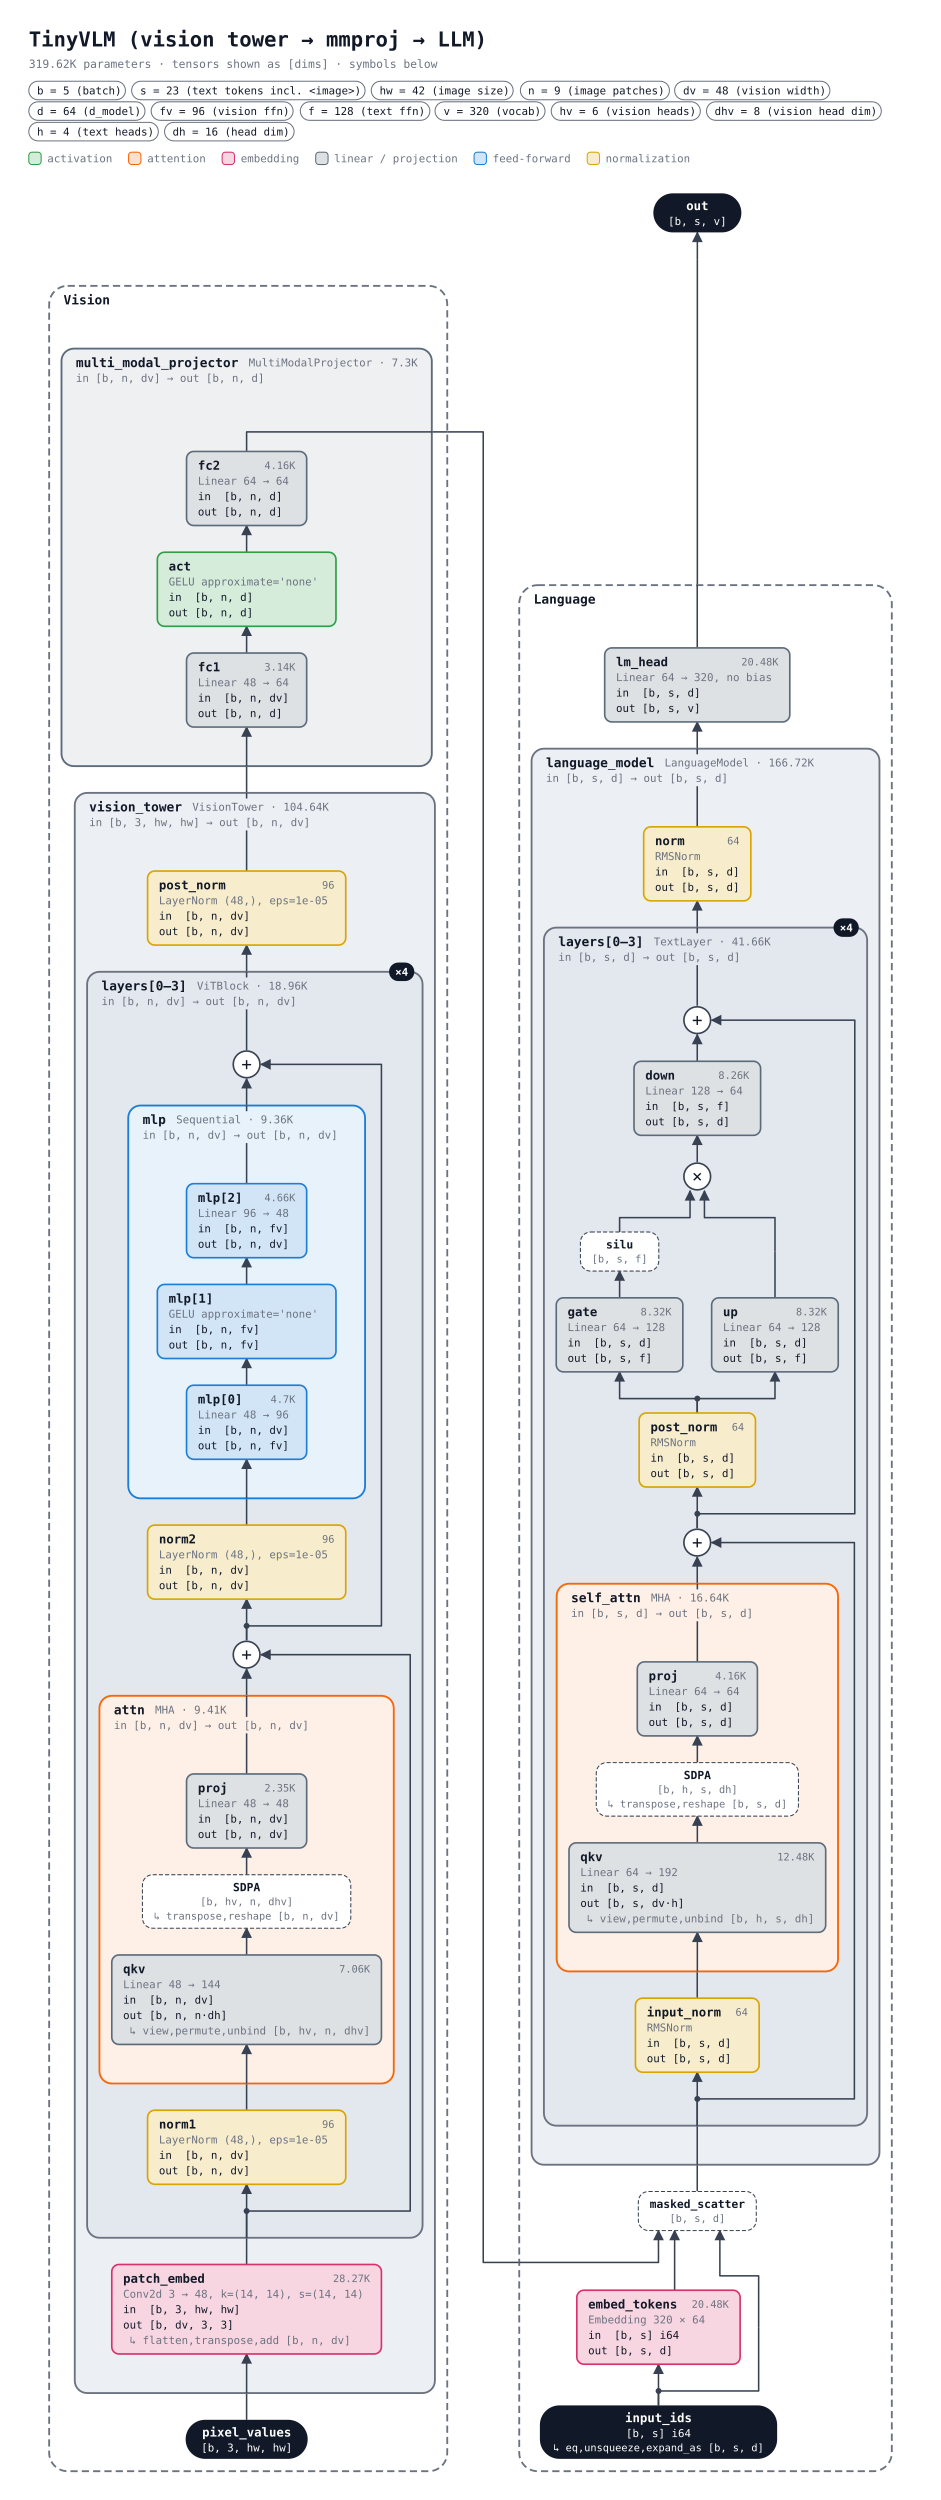
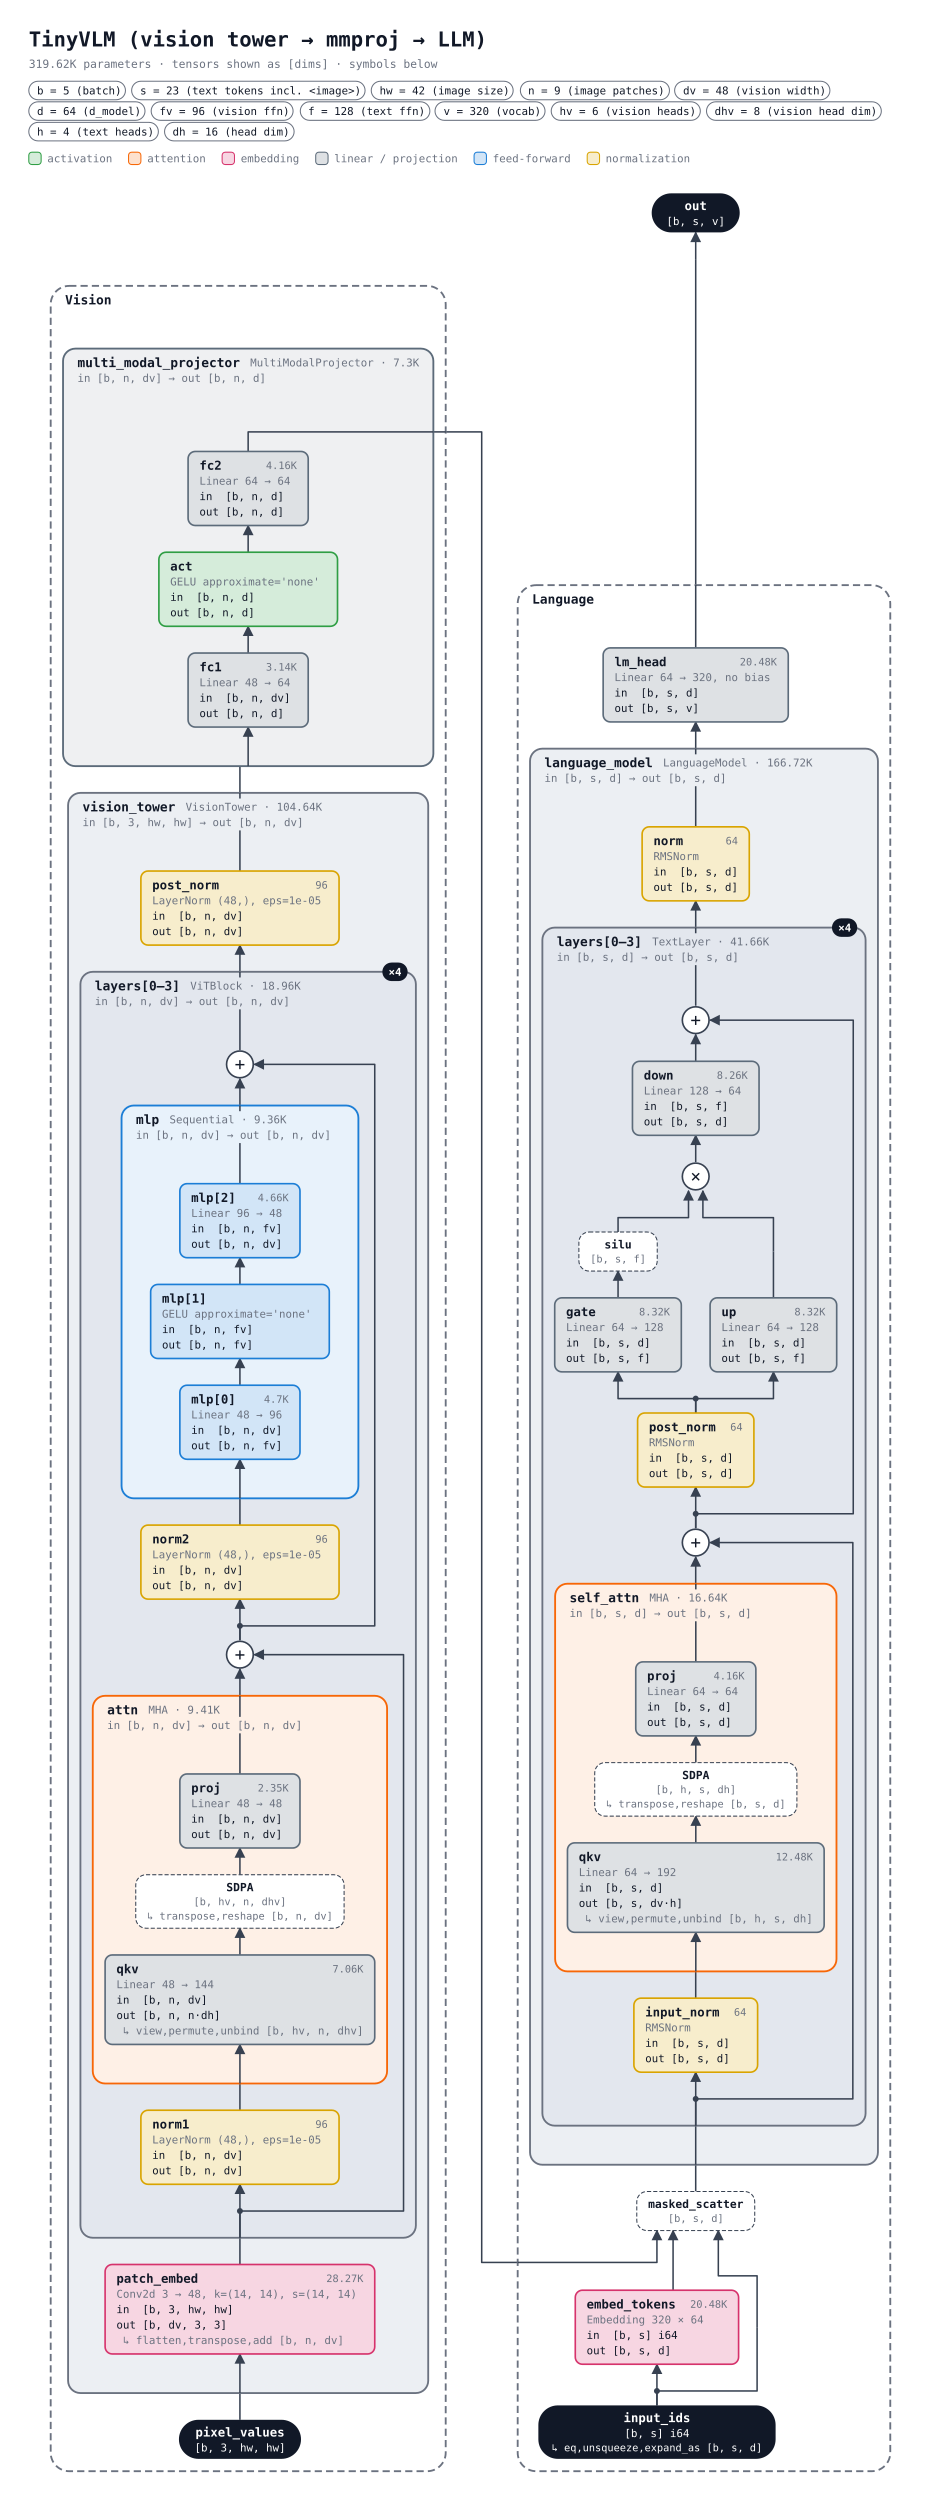
<svg xmlns="http://www.w3.org/2000/svg" width="915" height="2431" viewBox="0 0 915 2431" font-family="ui-monospace, &quot;SF Mono&quot;, Menlo, Consolas, &quot;DejaVu Sans Mono&quot;, &quot;Liberation Mono&quot;, monospace">
  <defs>
    <marker id="arr" viewBox="0 0 10 10" refX="9" refY="5" markerWidth="7" markerHeight="7" orient="auto">
      <path d="M0,0 L10,5 L0,10 z" fill="#374151" />
    </marker>
  </defs>
  <rect width="100%" height="100%" fill="#ffffff" />
  <g transform="translate(28,28)">
    <text x="0.0" y="17.2" font-size="20" font-weight="bold" fill="#111827" text-anchor="start">TinyVLM (vision tower → mmproj → LLM)</text>
    <text x="0.0" y="38.0" font-size="11" font-weight="normal" fill="#6b7280" text-anchor="start">319.62K parameters · tensors shown as [dims] · symbols below</text>
    <rect x="0" y="51" width="94" height="18" rx="9" fill="none" stroke="#6b7280" />
    <text x="8.0" y="63.8" font-size="10.5" font-weight="normal" fill="#111827" text-anchor="start">b = 5 (batch)</text>
    <rect x="100" y="51" width="227" height="18" rx="9" fill="none" stroke="#6b7280" />
    <text x="108.2" y="63.8" font-size="10.5" font-weight="normal" fill="#111827" text-anchor="start">s = 23 (text tokens incl. &lt;image&gt;)</text>
    <rect x="333" y="51" width="138" height="18" rx="9" fill="none" stroke="#6b7280" />
    <text x="341.1" y="63.8" font-size="10.5" font-weight="normal" fill="#111827" text-anchor="start">hw = 42 (image size)</text>
    <rect x="478" y="51" width="145" height="18" rx="9" fill="none" stroke="#6b7280" />
    <text x="485.5" y="63.8" font-size="10.5" font-weight="normal" fill="#111827" text-anchor="start">n = 9 (image patches)</text>
    <rect x="628" y="51" width="151" height="18" rx="9" fill="none" stroke="#6b7280" />
    <text x="636.2" y="63.8" font-size="10.5" font-weight="normal" fill="#111827" text-anchor="start">dv = 48 (vision width)</text>
    <rect x="0" y="71" width="113" height="18" rx="9" fill="none" stroke="#6b7280" />
    <text x="8.0" y="83.8" font-size="10.5" font-weight="normal" fill="#111827" text-anchor="start">d = 64 (d_model)</text>
    <rect x="119" y="71" width="138" height="18" rx="9" fill="none" stroke="#6b7280" />
    <text x="127.1" y="83.8" font-size="10.5" font-weight="normal" fill="#111827" text-anchor="start">fv = 96 (vision ffn)</text>
    <rect x="264" y="71" width="126" height="18" rx="9" fill="none" stroke="#6b7280" />
    <text x="271.6" y="83.8" font-size="10.5" font-weight="normal" fill="#111827" text-anchor="start">f = 128 (text ffn)</text>
    <rect x="395" y="71" width="107" height="18" rx="9" fill="none" stroke="#6b7280" />
    <text x="403.3" y="83.8" font-size="10.5" font-weight="normal" fill="#111827" text-anchor="start">v = 320 (vocab)</text>
    <rect x="508" y="71" width="145" height="18" rx="9" fill="none" stroke="#6b7280" />
    <text x="516.1" y="83.8" font-size="10.5" font-weight="normal" fill="#111827" text-anchor="start">hv = 6 (vision heads)</text>
    <rect x="659" y="71" width="170" height="18" rx="9" fill="none" stroke="#6b7280" />
    <text x="666.9" y="83.8" font-size="10.5" font-weight="normal" fill="#111827" text-anchor="start">dhv = 8 (vision head dim)</text>
    <rect x="0" y="91" width="126" height="18" rx="9" fill="none" stroke="#6b7280" />
    <text x="8.0" y="103.8" font-size="10.5" font-weight="normal" fill="#111827" text-anchor="start">h = 4 (text heads)</text>
    <rect x="132" y="91" width="126" height="18" rx="9" fill="none" stroke="#6b7280" />
    <text x="139.8" y="103.8" font-size="10.5" font-weight="normal" fill="#111827" text-anchor="start">dh = 16 (head dim)</text>
    <rect x="0" y="120" width="12" height="12" rx="3" fill="#d5ecda" stroke="#2f9e44" />
    <text x="18.0" y="129.8" font-size="10.5" font-weight="normal" fill="#6b7280" text-anchor="start">activation</text>
    <rect x="97" y="120" width="12" height="12" rx="3" fill="#fde1cd" stroke="#f76707" />
    <text x="115.2" y="129.8" font-size="10.5" font-weight="normal" fill="#6b7280" text-anchor="start">attention</text>
    <rect x="188" y="120" width="12" height="12" rx="3" fill="#f7d6e2" stroke="#d6336c" />
    <text x="206.1" y="129.8" font-size="10.5" font-weight="normal" fill="#6b7280" text-anchor="start">embedding</text>
    <rect x="279" y="120" width="12" height="12" rx="3" fill="#dee1e4" stroke="#5c6b7a" />
    <text x="297.0" y="129.8" font-size="10.5" font-weight="normal" fill="#6b7280" text-anchor="start">linear / projection</text>
    <rect x="433" y="120" width="12" height="12" rx="3" fill="#d2e5f7" stroke="#1c7ed6" />
    <text x="451.1" y="129.8" font-size="10.5" font-weight="normal" fill="#6b7280" text-anchor="start">feed-forward</text>
    <rect x="543" y="120" width="12" height="12" rx="3" fill="#f7edcc" stroke="#d9a400" />
    <text x="560.9" y="129.8" font-size="10.5" font-weight="normal" fill="#6b7280" text-anchor="start">normalization</text>
  </g>
-   <g transform="translate(47.8,180)">
+   <g transform="translate(49.3,180)">
    <g transform="translate(0.0,0.0)">
-       <polyline points="630.3,389.0 630.3,72.0" fill="none" stroke="#374151" stroke-width="1.5" stroke-linejoin="round" />
-       <polyline points="630.3,72.0 630.3,46.0" fill="none" stroke="#374151" stroke-width="1.5" stroke-linejoin="round" marker-end="url(#arr)" />
-       <polyline points="387.1,240.0 422.1,240.0 422.1,2020.0 457.1,2020.0" fill="none" stroke="#374151" stroke-width="1.5" stroke-linejoin="round" />
+       <polyline points="627.2,389.0 627.2,72.0" fill="none" stroke="#374151" stroke-width="1.5" stroke-linejoin="round" />
+       <polyline points="627.2,72.0 627.2,46.0" fill="none" stroke="#374151" stroke-width="1.5" stroke-linejoin="round" marker-end="url(#arr)" />
+       <polyline points="384.1,240.0 419.1,240.0 419.1,2020.0 454.1,2020.0" fill="none" stroke="#374151" stroke-width="1.5" stroke-linejoin="round" />
      <g transform="translate(0.0,98.0)">
-         <rect width="387.1" height="2125.0" rx="18" fill="none" stroke="#6b7280" stroke-width="1.8" stroke-dasharray="7 4" />
-         <polyline points="192.0,2075.0 192.0,2049.0" fill="none" stroke="#374151" stroke-width="1.5" stroke-linejoin="round" />
-         <polyline points="192.0,493.0 192.0,467.0" fill="none" stroke="#374151" stroke-width="1.5" stroke-linejoin="round" />
-         <polyline points="372.1,142.0 387.1,142.0" fill="none" stroke="#374151" stroke-width="1.5" stroke-linejoin="round" />
-         <g transform="translate(132.7,2075.0)">
+         <rect width="384.1" height="2125.0" rx="18" fill="none" stroke="#6b7280" stroke-width="1.8" stroke-dasharray="7 4" />
+         <polyline points="184.0,2075.0 184.0,2049.0" fill="none" stroke="#374151" stroke-width="1.5" stroke-linejoin="round" />
+         <polyline points="184.0,493.0 184.0,467.0" fill="none" stroke="#374151" stroke-width="1.5" stroke-linejoin="round" />
+         <polyline points="372.1,142.0 384.1,142.0" fill="none" stroke="#374151" stroke-width="1.5" stroke-linejoin="round" />
+         <g transform="translate(124.7,2075.0)">
          <rect width="118.7" height="38" rx="19" fill="#111827" stroke="none" />
          <text x="59.4" y="16.3" font-size="12" font-weight="bold" fill="#ffffff" text-anchor="middle">pixel_values</text>
          <text x="59.4" y="30.8" font-size="10.5" font-weight="normal" fill="#ffffff" text-anchor="middle">[b, 3, hw, hw]</text>
        </g>
-         <g transform="translate(24.9,493.0)">
+         <g transform="translate(16.9,493.0)">
          <rect width="350.2" height="1556.0" rx="12" fill="#eceff3" stroke="#6b7280" stroke-width="1.8" />
          <polyline points="167.1,1556.0 167.1,1518.0" fill="none" stroke="#374151" stroke-width="1.5" stroke-linejoin="round" marker-end="url(#arr)" />
          <polyline points="167.1,1431.0 167.1,1405.0" fill="none" stroke="#374151" stroke-width="1.5" stroke-linejoin="round" />
          <polyline points="167.1,174.0 167.1,148.0" fill="none" stroke="#374151" stroke-width="1.5" stroke-linejoin="round" marker-end="url(#arr)" />
          <polyline points="167.1,76.0 167.1,0.0" fill="none" stroke="#374151" stroke-width="1.5" stroke-linejoin="round" />
          <g transform="translate(36.0,1431.0)">
            <rect width="262.2" height="87.0" rx="7" fill="#f7d6e2" stroke="#d6336c" stroke-width="1.6" />
            <text x="11.0" y="17.8" font-size="12" font-weight="bold" fill="#111827" text-anchor="start">patch_embed</text>
            <text x="251.2" y="17.1" font-size="10" font-weight="normal" fill="#6b7280" text-anchor="end">28.27K</text>
            <text x="11.0" y="32.3" font-size="10.5" font-weight="normal" fill="#6b7280" text-anchor="start">Conv2d  3 → 48, k=(14, 14), s=(14, 14)</text>
            <text x="11.0" y="47.3" font-size="10.5" font-weight="normal" fill="#111827" text-anchor="start">in</text>
            <text x="36.3" y="47.3" font-size="10.5" font-weight="normal" fill="#111827" text-anchor="start">[b, 3, hw, hw]</text>
            <text x="11.0" y="62.3" font-size="10.5" font-weight="normal" fill="#111827" text-anchor="start">out</text>
            <text x="36.3" y="62.3" font-size="10.5" font-weight="normal" fill="#111827" text-anchor="start">[b, dv, 3, 3]</text>
            <text x="17.3" y="77.3" font-size="10.5" font-weight="normal" fill="#6b7280" text-anchor="start">↳ flatten,transpose,add [b, n, dv]</text>
          </g>
          <g transform="translate(12.0,174.0)">
            <rect width="326.2" height="1231.0" rx="12" fill="#e3e7ee" stroke="#6b7280" stroke-width="1.8" />
            <polyline points="155.1,1231.0 155.1,1179.0" fill="none" stroke="#374151" stroke-width="1.5" stroke-linejoin="round" marker-end="url(#arr)" />
            <polyline points="155.1,1107.0 155.1,1081.0" fill="none" stroke="#374151" stroke-width="1.5" stroke-linejoin="round" />
            <polyline points="155.1,1231.0 155.1,1205.0 314.2,1205.0 314.2,664.0 169.1,664.0" fill="none" stroke="#374151" stroke-width="1.5" stroke-linejoin="round" marker-end="url(#arr)" />
            <polyline points="155.1,704.0 155.1,678.0" fill="none" stroke="#374151" stroke-width="1.5" stroke-linejoin="round" marker-end="url(#arr)" />
            <polyline points="155.1,650.0 155.1,610.0" fill="none" stroke="#374151" stroke-width="1.5" stroke-linejoin="round" marker-end="url(#arr)" />
            <polyline points="155.1,538.0 155.1,512.0" fill="none" stroke="#374151" stroke-width="1.5" stroke-linejoin="round" />
            <polyline points="155.1,650.0 155.1,636.0 286.2,636.0 286.2,90.0 169.1,90.0" fill="none" stroke="#374151" stroke-width="1.5" stroke-linejoin="round" marker-end="url(#arr)" />
            <polyline points="155.1,130.0 155.1,104.0" fill="none" stroke="#374151" stroke-width="1.5" stroke-linejoin="round" marker-end="url(#arr)" />
            <polyline points="155.1,76.0 155.1,0.0" fill="none" stroke="#374151" stroke-width="1.5" stroke-linejoin="round" />
            <g transform="translate(58.8,1107.0)">
              <rect width="192.7" height="72.0" rx="7" fill="#f7edcc" stroke="#d9a400" stroke-width="1.6" />
              <text x="11.0" y="17.8" font-size="12" font-weight="bold" fill="#111827" text-anchor="start">norm1</text>
              <text x="181.7" y="17.1" font-size="10" font-weight="normal" fill="#6b7280" text-anchor="end">96</text>
              <text x="11.0" y="32.3" font-size="10.5" font-weight="normal" fill="#6b7280" text-anchor="start">LayerNorm  (48,), eps=1e-05</text>
              <text x="11.0" y="47.3" font-size="10.5" font-weight="normal" fill="#111827" text-anchor="start">in</text>
              <text x="36.3" y="47.3" font-size="10.5" font-weight="normal" fill="#111827" text-anchor="start">[b, n, dv]</text>
              <text x="11.0" y="62.3" font-size="10.5" font-weight="normal" fill="#111827" text-anchor="start">out</text>
              <text x="36.3" y="62.3" font-size="10.5" font-weight="normal" fill="#111827" text-anchor="start">[b, n, dv]</text>
            </g>
            <g transform="translate(12.0,704.0)">
              <rect width="286.2" height="377.0" rx="12" fill="#fef0e6" stroke="#f76707" stroke-width="1.8" />
              <polyline points="143.1,377.0 143.1,339.0" fill="none" stroke="#374151" stroke-width="1.5" stroke-linejoin="round" marker-end="url(#arr)" />
              <polyline points="143.1,252.0 143.1,226.0" fill="none" stroke="#374151" stroke-width="1.5" stroke-linejoin="round" marker-end="url(#arr)" />
              <polyline points="143.1,174.0 143.1,148.0" fill="none" stroke="#374151" stroke-width="1.5" stroke-linejoin="round" marker-end="url(#arr)" />
              <polyline points="143.1,76.0 143.1,0.0" fill="none" stroke="#374151" stroke-width="1.5" stroke-linejoin="round" />
              <g transform="translate(12.0,252.0)">
                <rect width="262.2" height="87.0" rx="7" fill="#dee1e4" stroke="#5c6b7a" stroke-width="1.6" />
                <text x="11.0" y="17.8" font-size="12" font-weight="bold" fill="#111827" text-anchor="start">qkv</text>
                <text x="251.2" y="17.1" font-size="10" font-weight="normal" fill="#6b7280" text-anchor="end">7.06K</text>
                <text x="11.0" y="32.3" font-size="10.5" font-weight="normal" fill="#6b7280" text-anchor="start">Linear  48 → 144</text>
                <text x="11.0" y="47.3" font-size="10.5" font-weight="normal" fill="#111827" text-anchor="start">in</text>
                <text x="36.3" y="47.3" font-size="10.5" font-weight="normal" fill="#111827" text-anchor="start">[b, n, dv]</text>
                <text x="11.0" y="62.3" font-size="10.5" font-weight="normal" fill="#111827" text-anchor="start">out</text>
                <text x="36.3" y="62.3" font-size="10.5" font-weight="normal" fill="#111827" text-anchor="start">[b, n, n·dh]</text>
                <text x="17.3" y="77.3" font-size="10.5" font-weight="normal" fill="#6b7280" text-anchor="start">↳ view,permute,unbind [b, hv, n, dhv]</text>
              </g>
              <g transform="translate(41.8,174.0)">
                <rect width="202.6" height="52" rx="10" fill="#ffffff" stroke="#374151" stroke-dasharray="4 2" />
                <text x="101.3" y="16.0" font-size="11" font-weight="bold" fill="#111827" text-anchor="middle">SDPA</text>
                <text x="101.3" y="29.6" font-size="10" font-weight="normal" fill="#6b7280" text-anchor="middle">[b, hv, n, dhv]</text>
                <text x="101.3" y="43.6" font-size="10" font-weight="normal" fill="#6b7280" text-anchor="middle">↳ transpose,reshape [b, n, dv]</text>
              </g>
              <g transform="translate(84.7,76.0)">
                <rect width="116.8" height="72.0" rx="7" fill="#dee1e4" stroke="#5c6b7a" stroke-width="1.6" />
                <text x="11.0" y="17.8" font-size="12" font-weight="bold" fill="#111827" text-anchor="start">proj</text>
                <text x="105.8" y="17.1" font-size="10" font-weight="normal" fill="#6b7280" text-anchor="end">2.35K</text>
                <text x="11.0" y="32.3" font-size="10.5" font-weight="normal" fill="#6b7280" text-anchor="start">Linear  48 → 48</text>
                <text x="11.0" y="47.3" font-size="10.5" font-weight="normal" fill="#111827" text-anchor="start">in</text>
                <text x="36.3" y="47.3" font-size="10.5" font-weight="normal" fill="#111827" text-anchor="start">[b, n, dv]</text>
                <text x="11.0" y="62.3" font-size="10.5" font-weight="normal" fill="#111827" text-anchor="start">out</text>
                <text x="36.3" y="62.3" font-size="10.5" font-weight="normal" fill="#111827" text-anchor="start">[b, n, dv]</text>
              </g>
              <rect x="10" y="5.5" width="117.6" height="16" rx="3" fill="#fef0e6" />
              <text x="14.0" y="18.0" font-size="12.5" font-weight="bold" fill="#111827" text-anchor="start">attn</text>
              <text x="54.1" y="17.3" font-size="10.5" font-weight="normal" fill="#6b7280" text-anchor="start">MHA · 9.41K</text>
              <rect x="10" y="20.5" width="210.3" height="16" rx="3" fill="#fef0e6" />
              <text x="14.0" y="32.3" font-size="10.5" font-weight="normal" fill="#6b7280" text-anchor="start">in [b, n, dv]  →  out [b, n, dv]</text>
            </g>
            <g transform="translate(141.1,650.0)">
              <circle cx="14.0" cy="14.0" r="13.0" fill="#ffffff" stroke="#374151" stroke-width="1.6" />
              <text x="14.0" y="19.6" font-size="17" font-weight="normal" fill="#111827" text-anchor="middle">+</text>
            </g>
            <g transform="translate(58.8,538.0)">
              <rect width="192.7" height="72.0" rx="7" fill="#f7edcc" stroke="#d9a400" stroke-width="1.6" />
              <text x="11.0" y="17.8" font-size="12" font-weight="bold" fill="#111827" text-anchor="start">norm2</text>
              <text x="181.7" y="17.1" font-size="10" font-weight="normal" fill="#6b7280" text-anchor="end">96</text>
              <text x="11.0" y="32.3" font-size="10.5" font-weight="normal" fill="#6b7280" text-anchor="start">LayerNorm  (48,), eps=1e-05</text>
              <text x="11.0" y="47.3" font-size="10.5" font-weight="normal" fill="#111827" text-anchor="start">in</text>
              <text x="36.3" y="47.3" font-size="10.5" font-weight="normal" fill="#111827" text-anchor="start">[b, n, dv]</text>
              <text x="11.0" y="62.3" font-size="10.5" font-weight="normal" fill="#111827" text-anchor="start">out</text>
              <text x="36.3" y="62.3" font-size="10.5" font-weight="normal" fill="#111827" text-anchor="start">[b, n, dv]</text>
            </g>
            <g transform="translate(40.0,130.0)">
              <rect width="230.3" height="382.0" rx="12" fill="#e8f2fb" stroke="#1c7ed6" stroke-width="1.8" />
              <polyline points="115.1,382.0 115.1,344.0" fill="none" stroke="#374151" stroke-width="1.5" stroke-linejoin="round" marker-end="url(#arr)" />
              <polyline points="115.1,272.0 115.1,246.0" fill="none" stroke="#374151" stroke-width="1.5" stroke-linejoin="round" marker-end="url(#arr)" />
              <polyline points="115.1,174.0 115.1,148.0" fill="none" stroke="#374151" stroke-width="1.5" stroke-linejoin="round" marker-end="url(#arr)" />
              <polyline points="115.1,76.0 115.1,0.0" fill="none" stroke="#374151" stroke-width="1.5" stroke-linejoin="round" />
              <g transform="translate(56.7,272.0)">
                <rect width="116.8" height="72.0" rx="7" fill="#d2e5f7" stroke="#1c7ed6" stroke-width="1.6" />
                <text x="11.0" y="17.8" font-size="12" font-weight="bold" fill="#111827" text-anchor="start">mlp[0]</text>
                <text x="105.8" y="17.1" font-size="10" font-weight="normal" fill="#6b7280" text-anchor="end">4.7K</text>
                <text x="11.0" y="32.3" font-size="10.5" font-weight="normal" fill="#6b7280" text-anchor="start">Linear  48 → 96</text>
                <text x="11.0" y="47.3" font-size="10.5" font-weight="normal" fill="#111827" text-anchor="start">in</text>
                <text x="36.3" y="47.3" font-size="10.5" font-weight="normal" fill="#111827" text-anchor="start">[b, n, dv]</text>
                <text x="11.0" y="62.3" font-size="10.5" font-weight="normal" fill="#111827" text-anchor="start">out</text>
                <text x="36.3" y="62.3" font-size="10.5" font-weight="normal" fill="#111827" text-anchor="start">[b, n, fv]</text>
              </g>
              <g transform="translate(28.3,174.0)">
                <rect width="173.7" height="72.0" rx="7" fill="#d2e5f7" stroke="#1c7ed6" stroke-width="1.6" />
                <text x="11.0" y="17.8" font-size="12" font-weight="bold" fill="#111827" text-anchor="start">mlp[1]</text>
                <text x="11.0" y="32.3" font-size="10.5" font-weight="normal" fill="#6b7280" text-anchor="start">GELU  approximate='none'</text>
                <text x="11.0" y="47.3" font-size="10.5" font-weight="normal" fill="#111827" text-anchor="start">in</text>
                <text x="36.3" y="47.3" font-size="10.5" font-weight="normal" fill="#111827" text-anchor="start">[b, n, fv]</text>
                <text x="11.0" y="62.3" font-size="10.5" font-weight="normal" fill="#111827" text-anchor="start">out</text>
                <text x="36.3" y="62.3" font-size="10.5" font-weight="normal" fill="#111827" text-anchor="start">[b, n, fv]</text>
              </g>
              <g transform="translate(56.7,76.0)">
                <rect width="116.8" height="72.0" rx="7" fill="#d2e5f7" stroke="#1c7ed6" stroke-width="1.6" />
                <text x="11.0" y="17.8" font-size="12" font-weight="bold" fill="#111827" text-anchor="start">mlp[2]</text>
                <text x="105.8" y="17.1" font-size="10" font-weight="normal" fill="#6b7280" text-anchor="end">4.66K</text>
                <text x="11.0" y="32.3" font-size="10.5" font-weight="normal" fill="#6b7280" text-anchor="start">Linear  96 → 48</text>
                <text x="11.0" y="47.3" font-size="10.5" font-weight="normal" fill="#111827" text-anchor="start">in</text>
                <text x="36.3" y="47.3" font-size="10.5" font-weight="normal" fill="#111827" text-anchor="start">[b, n, fv]</text>
                <text x="11.0" y="62.3" font-size="10.5" font-weight="normal" fill="#111827" text-anchor="start">out</text>
                <text x="36.3" y="62.3" font-size="10.5" font-weight="normal" fill="#111827" text-anchor="start">[b, n, dv]</text>
              </g>
              <rect x="10" y="5.5" width="154.4" height="16" rx="3" fill="#e8f2fb" />
              <text x="14.0" y="18.0" font-size="12.5" font-weight="bold" fill="#111827" text-anchor="start">mlp</text>
              <text x="46.6" y="17.3" font-size="10.5" font-weight="normal" fill="#6b7280" text-anchor="start">Sequential · 9.36K</text>
              <rect x="10" y="20.5" width="210.3" height="16" rx="3" fill="#e8f2fb" />
              <text x="14.0" y="32.3" font-size="10.5" font-weight="normal" fill="#6b7280" text-anchor="start">in [b, n, dv]  →  out [b, n, dv]</text>
            </g>
            <g transform="translate(141.1,76.0)">
              <circle cx="14.0" cy="14.0" r="13.0" fill="#ffffff" stroke="#374151" stroke-width="1.6" />
              <text x="14.0" y="19.6" font-size="17" font-weight="normal" fill="#111827" text-anchor="middle">+</text>
            </g>
            <rect x="10" y="5.5" width="208.2" height="16" rx="3" fill="#e3e7ee" />
            <text x="14.0" y="18.0" font-size="12.5" font-weight="bold" fill="#111827" text-anchor="start">layers[0–3]</text>
            <text x="106.8" y="17.3" font-size="10.5" font-weight="normal" fill="#6b7280" text-anchor="start">ViTBlock · 18.96K</text>
            <rect x="10" y="20.5" width="210.3" height="16" rx="3" fill="#e3e7ee" />
            <text x="14.0" y="32.3" font-size="10.5" font-weight="normal" fill="#6b7280" text-anchor="start">in [b, n, dv]  →  out [b, n, dv]</text>
            <rect x="293.6" y="-9" width="24.6" height="18" rx="9" fill="#111827" />
            <text x="305.9" y="3.8" font-size="10.5" font-weight="bold" fill="#ffffff" text-anchor="middle">×4</text>
          </g>
          <g transform="translate(70.8,76.0)">
            <rect width="192.7" height="72.0" rx="7" fill="#f7edcc" stroke="#d9a400" stroke-width="1.6" />
            <text x="11.0" y="17.8" font-size="12" font-weight="bold" fill="#111827" text-anchor="start">post_norm</text>
            <text x="181.7" y="17.1" font-size="10" font-weight="normal" fill="#6b7280" text-anchor="end">96</text>
            <text x="11.0" y="32.3" font-size="10.5" font-weight="normal" fill="#6b7280" text-anchor="start">LayerNorm  (48,), eps=1e-05</text>
            <text x="11.0" y="47.3" font-size="10.5" font-weight="normal" fill="#111827" text-anchor="start">in</text>
            <text x="36.3" y="47.3" font-size="10.5" font-weight="normal" fill="#111827" text-anchor="start">[b, n, dv]</text>
            <text x="11.0" y="62.3" font-size="10.5" font-weight="normal" fill="#111827" text-anchor="start">out</text>
            <text x="36.3" y="62.3" font-size="10.5" font-weight="normal" fill="#111827" text-anchor="start">[b, n, dv]</text>
          </g>
          <rect x="10" y="5.5" width="241.0" height="16" rx="3" fill="#eceff3" />
          <text x="14.0" y="18.0" font-size="12.5" font-weight="bold" fill="#111827" text-anchor="start">vision_tower</text>
          <text x="114.3" y="17.3" font-size="10.5" font-weight="normal" fill="#6b7280" text-anchor="start">VisionTower · 104.64K</text>
          <rect x="10" y="20.5" width="235.6" height="16" rx="3" fill="#eceff3" />
          <text x="14.0" y="32.3" font-size="10.5" font-weight="normal" fill="#6b7280" text-anchor="start">in [b, 3, hw, hw]  →  out [b, n, dv]</text>
        </g>
        <g transform="translate(12.0,61.0)">
          <rect width="360.1" height="406.0" rx="12" fill="#eff0f2" stroke="#5c6b7a" stroke-width="1.8" />
          <polyline points="180.0,406.0 180.0,368.0" fill="none" stroke="#374151" stroke-width="1.5" stroke-linejoin="round" marker-end="url(#arr)" />
          <polyline points="180.0,296.0 180.0,270.0" fill="none" stroke="#374151" stroke-width="1.5" stroke-linejoin="round" marker-end="url(#arr)" />
          <polyline points="180.0,198.0 180.0,172.0" fill="none" stroke="#374151" stroke-width="1.5" stroke-linejoin="round" marker-end="url(#arr)" />
          <polyline points="180.0,100.0 180.0,81.0 360.1,81.0" fill="none" stroke="#374151" stroke-width="1.5" stroke-linejoin="round" />
          <g transform="translate(121.6,296.0)">
            <rect width="116.8" height="72.0" rx="7" fill="#dee1e4" stroke="#5c6b7a" stroke-width="1.6" />
            <text x="11.0" y="17.8" font-size="12" font-weight="bold" fill="#111827" text-anchor="start">fc1</text>
            <text x="105.8" y="17.1" font-size="10" font-weight="normal" fill="#6b7280" text-anchor="end">3.14K</text>
            <text x="11.0" y="32.3" font-size="10.5" font-weight="normal" fill="#6b7280" text-anchor="start">Linear  48 → 64</text>
            <text x="11.0" y="47.3" font-size="10.5" font-weight="normal" fill="#111827" text-anchor="start">in</text>
            <text x="36.3" y="47.3" font-size="10.5" font-weight="normal" fill="#111827" text-anchor="start">[b, n, dv]</text>
            <text x="11.0" y="62.3" font-size="10.5" font-weight="normal" fill="#111827" text-anchor="start">out</text>
            <text x="36.3" y="62.3" font-size="10.5" font-weight="normal" fill="#111827" text-anchor="start">[b, n, d]</text>
          </g>
          <g transform="translate(93.2,198.0)">
            <rect width="173.7" height="72.0" rx="7" fill="#d5ecda" stroke="#2f9e44" stroke-width="1.6" />
            <text x="11.0" y="17.8" font-size="12" font-weight="bold" fill="#111827" text-anchor="start">act</text>
            <text x="11.0" y="32.3" font-size="10.5" font-weight="normal" fill="#6b7280" text-anchor="start">GELU  approximate='none'</text>
            <text x="11.0" y="47.3" font-size="10.5" font-weight="normal" fill="#111827" text-anchor="start">in</text>
            <text x="36.3" y="47.3" font-size="10.5" font-weight="normal" fill="#111827" text-anchor="start">[b, n, d]</text>
            <text x="11.0" y="62.3" font-size="10.5" font-weight="normal" fill="#111827" text-anchor="start">out</text>
            <text x="36.3" y="62.3" font-size="10.5" font-weight="normal" fill="#111827" text-anchor="start">[b, n, d]</text>
          </g>
          <g transform="translate(121.6,100.0)">
            <rect width="116.8" height="72.0" rx="7" fill="#dee1e4" stroke="#5c6b7a" stroke-width="1.6" />
            <text x="11.0" y="17.8" font-size="12" font-weight="bold" fill="#111827" text-anchor="start">fc2</text>
            <text x="105.8" y="17.1" font-size="10" font-weight="normal" fill="#6b7280" text-anchor="end">4.16K</text>
            <text x="11.0" y="32.3" font-size="10.5" font-weight="normal" fill="#6b7280" text-anchor="start">Linear  64 → 64</text>
            <text x="11.0" y="47.3" font-size="10.5" font-weight="normal" fill="#111827" text-anchor="start">in</text>
            <text x="36.3" y="47.3" font-size="10.5" font-weight="normal" fill="#111827" text-anchor="start">[b, n, d]</text>
            <text x="11.0" y="62.3" font-size="10.5" font-weight="normal" fill="#111827" text-anchor="start">out</text>
            <text x="36.3" y="62.3" font-size="10.5" font-weight="normal" fill="#111827" text-anchor="start">[b, n, d]</text>
          </g>
          <rect x="10" y="5.5" width="340.4" height="16" rx="3" fill="#eff0f2" />
          <text x="14.0" y="18.0" font-size="12.5" font-weight="bold" fill="#111827" text-anchor="start">multi_modal_projector</text>
          <text x="182.0" y="17.3" font-size="10.5" font-weight="normal" fill="#6b7280" text-anchor="start">MultiModalProjector · 7.3K</text>
          <rect x="10" y="20.5" width="204.0" height="16" rx="3" fill="#eff0f2" />
          <text x="14.0" y="32.3" font-size="10.5" font-weight="normal" fill="#6b7280" text-anchor="start">in [b, n, dv]  →  out [b, n, d]</text>
        </g>
        <rect x="10" y="5.5" width="53.1" height="16" rx="3" fill="#ffffff" />
        <text x="14.0" y="18.0" font-size="12.5" font-weight="bold" fill="#111827" text-anchor="start">Vision</text>
      </g>
-       <g transform="translate(457.1,389.0)">
+       <g transform="translate(454.1,389.0)">
        <rect width="362.3" height="1834.0" rx="18" fill="none" stroke="#6b7280" stroke-width="1.8" stroke-dasharray="7 4" />
        <polyline points="135.4,1770.0 135.4,1730.0" fill="none" stroke="#374151" stroke-width="1.5" stroke-linejoin="round" marker-end="url(#arr)" />
        <polyline points="151.1,1658.0 151.1,1600.0" fill="none" stroke="#374151" stroke-width="1.5" stroke-linejoin="round" marker-end="url(#arr)" />
        <polyline points="135.4,1770.0 135.4,1756.0 232.8,1756.0 232.8,1694.0" fill="none" stroke="#374151" stroke-width="1.5" stroke-linejoin="round" />
        <polyline points="232.8,1694.0 232.8,1644.0 195.1,1644.0 195.1,1600.0" fill="none" stroke="#374151" stroke-width="1.5" stroke-linejoin="round" marker-end="url(#arr)" />
        <polyline points="0.0,1631.0 135.4,1631.0 135.4,1600.0" fill="none" stroke="#374151" stroke-width="1.5" stroke-linejoin="round" marker-end="url(#arr)" />
        <polyline points="173.1,1562.0 173.1,1536.0" fill="none" stroke="#374151" stroke-width="1.5" stroke-linejoin="round" />
        <polyline points="173.1,159.0 173.1,133.0" fill="none" stroke="#374151" stroke-width="1.5" stroke-linejoin="round" marker-end="url(#arr)" />
        <polyline points="173.1,61.0 173.1,0.0" fill="none" stroke="#374151" stroke-width="1.5" stroke-linejoin="round" />
        <g transform="translate(20.1,1770.0)">
          <rect width="230.7" height="52" rx="19" fill="#111827" stroke="none" />
          <text x="115.3" y="16.3" font-size="12" font-weight="bold" fill="#ffffff" text-anchor="middle">input_ids</text>
          <text x="115.3" y="30.8" font-size="10.5" font-weight="normal" fill="#ffffff" text-anchor="middle">[b, s] i64</text>
          <text x="115.3" y="44.6" font-size="10" font-weight="normal" fill="#ffffff" text-anchor="middle">↳ eq,unsqueeze,expand_as [b, s, d]</text>
        </g>
        <g transform="translate(56.0,1658.0)">
          <rect width="158.8" height="72.0" rx="7" fill="#f7d6e2" stroke="#d6336c" stroke-width="1.6" />
          <text x="11.0" y="17.8" font-size="12" font-weight="bold" fill="#111827" text-anchor="start">embed_tokens</text>
          <text x="147.8" y="17.1" font-size="10" font-weight="normal" fill="#6b7280" text-anchor="end">20.48K</text>
          <text x="11.0" y="32.3" font-size="10.5" font-weight="normal" fill="#6b7280" text-anchor="start">Embedding  320 × 64</text>
          <text x="11.0" y="47.3" font-size="10.5" font-weight="normal" fill="#111827" text-anchor="start">in</text>
          <text x="36.3" y="47.3" font-size="10.5" font-weight="normal" fill="#111827" text-anchor="start">[b, s] i64</text>
          <text x="11.0" y="62.3" font-size="10.5" font-weight="normal" fill="#111827" text-anchor="start">out</text>
          <text x="36.3" y="62.3" font-size="10.5" font-weight="normal" fill="#111827" text-anchor="start">[b, s, d]</text>
        </g>
        <g transform="translate(115.8,1562.0)">
          <rect width="114.7" height="38" rx="10" fill="#ffffff" stroke="#374151" stroke-dasharray="4 2" />
          <text x="57.4" y="16.0" font-size="11" font-weight="bold" fill="#111827" text-anchor="middle">masked_scatter</text>
          <text x="57.4" y="29.6" font-size="10" font-weight="normal" fill="#6b7280" text-anchor="middle">[b, s, d]</text>
        </g>
        <g transform="translate(12.0,159.0)">
          <rect width="338.3" height="1377.0" rx="12" fill="#eceff3" stroke="#6b7280" stroke-width="1.8" />
          <polyline points="161.1,1377.0 161.1,1339.0" fill="none" stroke="#374151" stroke-width="1.5" stroke-linejoin="round" />
          <polyline points="161.1,174.0 161.1,148.0" fill="none" stroke="#374151" stroke-width="1.5" stroke-linejoin="round" marker-end="url(#arr)" />
          <polyline points="161.1,76.0 161.1,0.0" fill="none" stroke="#374151" stroke-width="1.5" stroke-linejoin="round" />
          <g transform="translate(12.0,174.0)">
            <rect width="314.3" height="1165.0" rx="12" fill="#e3e7ee" stroke="#6b7280" stroke-width="1.8" />
            <polyline points="149.1,1165.0 149.1,1113.0" fill="none" stroke="#374151" stroke-width="1.5" stroke-linejoin="round" marker-end="url(#arr)" />
            <polyline points="149.1,1041.0 149.1,1015.0" fill="none" stroke="#374151" stroke-width="1.5" stroke-linejoin="round" />
            <polyline points="149.1,1165.0 149.1,1139.0 301.9,1139.0 301.9,598.0 163.1,598.0" fill="none" stroke="#374151" stroke-width="1.5" stroke-linejoin="round" marker-end="url(#arr)" />
            <polyline points="149.1,638.0 149.1,612.0" fill="none" stroke="#374151" stroke-width="1.5" stroke-linejoin="round" marker-end="url(#arr)" />
            <polyline points="149.1,584.0 149.1,544.0" fill="none" stroke="#374151" stroke-width="1.5" stroke-linejoin="round" marker-end="url(#arr)" />
            <polyline points="149.1,472.0 149.1,458.0 73.6,458.0 73.6,432.0" fill="none" stroke="#374151" stroke-width="1.5" stroke-linejoin="round" marker-end="url(#arr)" />
            <polyline points="73.6,360.0 73.6,334.0" fill="none" stroke="#374151" stroke-width="1.5" stroke-linejoin="round" marker-end="url(#arr)" />
            <polyline points="149.1,472.0 149.1,458.0 224.7,458.0 224.7,432.0" fill="none" stroke="#374151" stroke-width="1.5" stroke-linejoin="round" marker-end="url(#arr)" />
            <polyline points="73.6,296.0 73.6,282.0 142.1,282.0 142.1,256.0" fill="none" stroke="#374151" stroke-width="1.5" stroke-linejoin="round" marker-end="url(#arr)" />
            <polyline points="224.7,360.0 224.7,315.0" fill="none" stroke="#374151" stroke-width="1.5" stroke-linejoin="round" />
            <polyline points="224.7,315.0 224.7,282.0 156.1,282.0 156.1,256.0" fill="none" stroke="#374151" stroke-width="1.5" stroke-linejoin="round" marker-end="url(#arr)" />
            <polyline points="149.1,228.0 149.1,202.0" fill="none" stroke="#374151" stroke-width="1.5" stroke-linejoin="round" marker-end="url(#arr)" />
            <polyline points="149.1,584.0 149.1,570.0 302.3,570.0 302.3,90.0 163.1,90.0" fill="none" stroke="#374151" stroke-width="1.5" stroke-linejoin="round" marker-end="url(#arr)" />
            <polyline points="149.1,130.0 149.1,104.0" fill="none" stroke="#374151" stroke-width="1.5" stroke-linejoin="round" marker-end="url(#arr)" />
            <polyline points="149.1,76.0 149.1,0.0" fill="none" stroke="#374151" stroke-width="1.5" stroke-linejoin="round" />
            <g transform="translate(89.0,1041.0)">
              <rect width="120.3" height="72.0" rx="7" fill="#f7edcc" stroke="#d9a400" stroke-width="1.6" />
              <text x="11.0" y="17.8" font-size="12" font-weight="bold" fill="#111827" text-anchor="start">input_norm</text>
              <text x="109.3" y="17.1" font-size="10" font-weight="normal" fill="#6b7280" text-anchor="end">64</text>
              <text x="11.0" y="32.3" font-size="10.5" font-weight="normal" fill="#6b7280" text-anchor="start">RMSNorm</text>
              <text x="11.0" y="47.3" font-size="10.5" font-weight="normal" fill="#111827" text-anchor="start">in</text>
              <text x="36.3" y="47.3" font-size="10.5" font-weight="normal" fill="#111827" text-anchor="start">[b, s, d]</text>
              <text x="11.0" y="62.3" font-size="10.5" font-weight="normal" fill="#111827" text-anchor="start">out</text>
              <text x="36.3" y="62.3" font-size="10.5" font-weight="normal" fill="#111827" text-anchor="start">[b, s, d]</text>
            </g>
            <g transform="translate(12.4,638.0)">
              <rect width="273.6" height="377.0" rx="12" fill="#fef0e6" stroke="#f76707" stroke-width="1.8" />
              <polyline points="136.8,377.0 136.8,339.0" fill="none" stroke="#374151" stroke-width="1.5" stroke-linejoin="round" marker-end="url(#arr)" />
              <polyline points="136.8,252.0 136.8,226.0" fill="none" stroke="#374151" stroke-width="1.5" stroke-linejoin="round" marker-end="url(#arr)" />
              <polyline points="136.8,174.0 136.8,148.0" fill="none" stroke="#374151" stroke-width="1.5" stroke-linejoin="round" marker-end="url(#arr)" />
              <polyline points="136.8,76.0 136.8,0.0" fill="none" stroke="#374151" stroke-width="1.5" stroke-linejoin="round" />
              <g transform="translate(12.0,252.0)">
                <rect width="249.6" height="87.0" rx="7" fill="#dee1e4" stroke="#5c6b7a" stroke-width="1.6" />
                <text x="11.0" y="17.8" font-size="12" font-weight="bold" fill="#111827" text-anchor="start">qkv</text>
                <text x="238.6" y="17.1" font-size="10" font-weight="normal" fill="#6b7280" text-anchor="end">12.48K</text>
                <text x="11.0" y="32.3" font-size="10.5" font-weight="normal" fill="#6b7280" text-anchor="start">Linear  64 → 192</text>
                <text x="11.0" y="47.3" font-size="10.5" font-weight="normal" fill="#111827" text-anchor="start">in</text>
                <text x="36.3" y="47.3" font-size="10.5" font-weight="normal" fill="#111827" text-anchor="start">[b, s, d]</text>
                <text x="11.0" y="62.3" font-size="10.5" font-weight="normal" fill="#111827" text-anchor="start">out</text>
                <text x="36.3" y="62.3" font-size="10.5" font-weight="normal" fill="#111827" text-anchor="start">[b, s, dv·h]</text>
                <text x="17.3" y="77.3" font-size="10.5" font-weight="normal" fill="#6b7280" text-anchor="start">↳ view,permute,unbind [b, h, s, dh]</text>
              </g>
              <g transform="translate(38.5,174.0)">
                <rect width="196.6" height="52" rx="10" fill="#ffffff" stroke="#374151" stroke-dasharray="4 2" />
                <text x="98.3" y="16.0" font-size="11" font-weight="bold" fill="#111827" text-anchor="middle">SDPA</text>
                <text x="98.3" y="29.6" font-size="10" font-weight="normal" fill="#6b7280" text-anchor="middle">[b, h, s, dh]</text>
                <text x="98.3" y="43.6" font-size="10" font-weight="normal" fill="#6b7280" text-anchor="middle">↳ transpose,reshape [b, s, d]</text>
              </g>
              <g transform="translate(78.4,76.0)">
                <rect width="116.8" height="72.0" rx="7" fill="#dee1e4" stroke="#5c6b7a" stroke-width="1.6" />
                <text x="11.0" y="17.8" font-size="12" font-weight="bold" fill="#111827" text-anchor="start">proj</text>
                <text x="105.8" y="17.1" font-size="10" font-weight="normal" fill="#6b7280" text-anchor="end">4.16K</text>
                <text x="11.0" y="32.3" font-size="10.5" font-weight="normal" fill="#6b7280" text-anchor="start">Linear  64 → 64</text>
                <text x="11.0" y="47.3" font-size="10.5" font-weight="normal" fill="#111827" text-anchor="start">in</text>
                <text x="36.3" y="47.3" font-size="10.5" font-weight="normal" fill="#111827" text-anchor="start">[b, s, d]</text>
                <text x="11.0" y="62.3" font-size="10.5" font-weight="normal" fill="#111827" text-anchor="start">out</text>
                <text x="36.3" y="62.3" font-size="10.5" font-weight="normal" fill="#111827" text-anchor="start">[b, s, d]</text>
              </g>
              <rect x="10" y="5.5" width="161.6" height="16" rx="3" fill="#fef0e6" />
              <text x="14.0" y="18.0" font-size="12.5" font-weight="bold" fill="#111827" text-anchor="start">self_attn</text>
              <text x="91.7" y="17.3" font-size="10.5" font-weight="normal" fill="#6b7280" text-anchor="start">MHA · 16.64K</text>
              <rect x="10" y="20.5" width="197.6" height="16" rx="3" fill="#fef0e6" />
              <text x="14.0" y="32.3" font-size="10.5" font-weight="normal" fill="#6b7280" text-anchor="start">in [b, s, d]  →  out [b, s, d]</text>
            </g>
            <g transform="translate(135.1,584.0)">
              <circle cx="14.0" cy="14.0" r="13.0" fill="#ffffff" stroke="#374151" stroke-width="1.6" />
              <text x="14.0" y="19.6" font-size="17" font-weight="normal" fill="#111827" text-anchor="middle">+</text>
            </g>
            <g transform="translate(92.6,472.0)">
              <rect width="113.1" height="72.0" rx="7" fill="#f7edcc" stroke="#d9a400" stroke-width="1.6" />
              <text x="11.0" y="17.8" font-size="12" font-weight="bold" fill="#111827" text-anchor="start">post_norm</text>
              <text x="102.1" y="17.1" font-size="10" font-weight="normal" fill="#6b7280" text-anchor="end">64</text>
              <text x="11.0" y="32.3" font-size="10.5" font-weight="normal" fill="#6b7280" text-anchor="start">RMSNorm</text>
              <text x="11.0" y="47.3" font-size="10.5" font-weight="normal" fill="#111827" text-anchor="start">in</text>
              <text x="36.3" y="47.3" font-size="10.5" font-weight="normal" fill="#111827" text-anchor="start">[b, s, d]</text>
              <text x="11.0" y="62.3" font-size="10.5" font-weight="normal" fill="#111827" text-anchor="start">out</text>
              <text x="36.3" y="62.3" font-size="10.5" font-weight="normal" fill="#111827" text-anchor="start">[b, s, d]</text>
            </g>
            <g transform="translate(12.0,360.0)">
              <rect width="123.1" height="72.0" rx="7" fill="#dee1e4" stroke="#5c6b7a" stroke-width="1.6" />
              <text x="11.0" y="17.8" font-size="12" font-weight="bold" fill="#111827" text-anchor="start">gate</text>
              <text x="112.1" y="17.1" font-size="10" font-weight="normal" fill="#6b7280" text-anchor="end">8.32K</text>
              <text x="11.0" y="32.3" font-size="10.5" font-weight="normal" fill="#6b7280" text-anchor="start">Linear  64 → 128</text>
              <text x="11.0" y="47.3" font-size="10.5" font-weight="normal" fill="#111827" text-anchor="start">in</text>
              <text x="36.3" y="47.3" font-size="10.5" font-weight="normal" fill="#111827" text-anchor="start">[b, s, d]</text>
              <text x="11.0" y="62.3" font-size="10.5" font-weight="normal" fill="#111827" text-anchor="start">out</text>
              <text x="36.3" y="62.3" font-size="10.5" font-weight="normal" fill="#111827" text-anchor="start">[b, s, f]</text>
            </g>
            <g transform="translate(35.5,296.0)">
              <rect width="76.2" height="38" rx="10" fill="#ffffff" stroke="#374151" stroke-dasharray="4 2" />
              <text x="38.1" y="16.0" font-size="11" font-weight="bold" fill="#111827" text-anchor="middle">silu</text>
              <text x="38.1" y="29.6" font-size="10" font-weight="normal" fill="#6b7280" text-anchor="middle">[b, s, f]</text>
            </g>
            <g transform="translate(163.1,360.0)">
              <rect width="123.1" height="72.0" rx="7" fill="#dee1e4" stroke="#5c6b7a" stroke-width="1.6" />
              <text x="11.0" y="17.8" font-size="12" font-weight="bold" fill="#111827" text-anchor="start">up</text>
              <text x="112.1" y="17.1" font-size="10" font-weight="normal" fill="#6b7280" text-anchor="end">8.32K</text>
              <text x="11.0" y="32.3" font-size="10.5" font-weight="normal" fill="#6b7280" text-anchor="start">Linear  64 → 128</text>
              <text x="11.0" y="47.3" font-size="10.5" font-weight="normal" fill="#111827" text-anchor="start">in</text>
              <text x="36.3" y="47.3" font-size="10.5" font-weight="normal" fill="#111827" text-anchor="start">[b, s, d]</text>
              <text x="11.0" y="62.3" font-size="10.5" font-weight="normal" fill="#111827" text-anchor="start">out</text>
              <text x="36.3" y="62.3" font-size="10.5" font-weight="normal" fill="#111827" text-anchor="start">[b, s, f]</text>
            </g>
            <g transform="translate(135.1,228.0)">
              <circle cx="14.0" cy="14.0" r="13.0" fill="#ffffff" stroke="#374151" stroke-width="1.6" />
              <text x="14.0" y="19.6" font-size="17" font-weight="normal" fill="#111827" text-anchor="middle">×</text>
            </g>
            <g transform="translate(87.6,130.0)">
              <rect width="123.1" height="72.0" rx="7" fill="#dee1e4" stroke="#5c6b7a" stroke-width="1.6" />
              <text x="11.0" y="17.8" font-size="12" font-weight="bold" fill="#111827" text-anchor="start">down</text>
              <text x="112.1" y="17.1" font-size="10" font-weight="normal" fill="#6b7280" text-anchor="end">8.26K</text>
              <text x="11.0" y="32.3" font-size="10.5" font-weight="normal" fill="#6b7280" text-anchor="start">Linear  128 → 64</text>
              <text x="11.0" y="47.3" font-size="10.5" font-weight="normal" fill="#111827" text-anchor="start">in</text>
              <text x="36.3" y="47.3" font-size="10.5" font-weight="normal" fill="#111827" text-anchor="start">[b, s, f]</text>
              <text x="11.0" y="62.3" font-size="10.5" font-weight="normal" fill="#111827" text-anchor="start">out</text>
              <text x="36.3" y="62.3" font-size="10.5" font-weight="normal" fill="#111827" text-anchor="start">[b, s, d]</text>
            </g>
            <g transform="translate(135.1,76.0)">
              <circle cx="14.0" cy="14.0" r="13.0" fill="#ffffff" stroke="#374151" stroke-width="1.6" />
              <text x="14.0" y="19.6" font-size="17" font-weight="normal" fill="#111827" text-anchor="middle">+</text>
            </g>
            <rect x="10" y="5.5" width="214.6" height="16" rx="3" fill="#e3e7ee" />
            <text x="14.0" y="18.0" font-size="12.5" font-weight="bold" fill="#111827" text-anchor="start">layers[0–3]</text>
            <text x="106.8" y="17.3" font-size="10.5" font-weight="normal" fill="#6b7280" text-anchor="start">TextLayer · 41.66K</text>
            <rect x="10" y="20.5" width="197.6" height="16" rx="3" fill="#e3e7ee" />
            <text x="14.0" y="32.3" font-size="10.5" font-weight="normal" fill="#6b7280" text-anchor="start">in [b, s, d]  →  out [b, s, d]</text>
            <rect x="281.6" y="-9" width="24.6" height="18" rx="9" fill="#111827" />
            <text x="294.0" y="3.8" font-size="10.5" font-weight="bold" fill="#ffffff" text-anchor="middle">×4</text>
          </g>
          <g transform="translate(109.0,76.0)">
            <rect width="104.2" height="72.0" rx="7" fill="#f7edcc" stroke="#d9a400" stroke-width="1.6" />
            <text x="11.0" y="17.8" font-size="12" font-weight="bold" fill="#111827" text-anchor="start">norm</text>
            <text x="93.2" y="17.1" font-size="10" font-weight="normal" fill="#6b7280" text-anchor="end">64</text>
            <text x="11.0" y="32.3" font-size="10.5" font-weight="normal" fill="#6b7280" text-anchor="start">RMSNorm</text>
            <text x="11.0" y="47.3" font-size="10.5" font-weight="normal" fill="#111827" text-anchor="start">in</text>
            <text x="36.3" y="47.3" font-size="10.5" font-weight="normal" fill="#111827" text-anchor="start">[b, s, d]</text>
            <text x="11.0" y="62.3" font-size="10.5" font-weight="normal" fill="#111827" text-anchor="start">out</text>
            <text x="36.3" y="62.3" font-size="10.5" font-weight="normal" fill="#111827" text-anchor="start">[b, s, d]</text>
          </g>
          <rect x="10" y="5.5" width="268.7" height="16" rx="3" fill="#eceff3" />
          <text x="14.0" y="18.0" font-size="12.5" font-weight="bold" fill="#111827" text-anchor="start">language_model</text>
          <text x="129.3" y="17.3" font-size="10.5" font-weight="normal" fill="#6b7280" text-anchor="start">LanguageModel · 166.72K</text>
          <rect x="10" y="20.5" width="197.6" height="16" rx="3" fill="#eceff3" />
          <text x="14.0" y="32.3" font-size="10.5" font-weight="normal" fill="#6b7280" text-anchor="start">in [b, s, d]  →  out [b, s, d]</text>
        </g>
        <g transform="translate(83.1,61.0)">
          <rect width="180.0" height="72.0" rx="7" fill="#dee1e4" stroke="#5c6b7a" stroke-width="1.6" />
          <text x="11.0" y="17.8" font-size="12" font-weight="bold" fill="#111827" text-anchor="start">lm_head</text>
          <text x="169.0" y="17.1" font-size="10" font-weight="normal" fill="#6b7280" text-anchor="end">20.48K</text>
          <text x="11.0" y="32.3" font-size="10.5" font-weight="normal" fill="#6b7280" text-anchor="start">Linear  64 → 320, no bias</text>
          <text x="11.0" y="47.3" font-size="10.5" font-weight="normal" fill="#111827" text-anchor="start">in</text>
          <text x="36.3" y="47.3" font-size="10.5" font-weight="normal" fill="#111827" text-anchor="start">[b, s, d]</text>
          <text x="11.0" y="62.3" font-size="10.5" font-weight="normal" fill="#111827" text-anchor="start">out</text>
          <text x="36.3" y="62.3" font-size="10.5" font-weight="normal" fill="#111827" text-anchor="start">[b, s, v]</text>
        </g>
        <rect x="10" y="5.5" width="68.2" height="16" rx="3" fill="#ffffff" />
        <text x="14.0" y="18.0" font-size="12.5" font-weight="bold" fill="#111827" text-anchor="start">Language</text>
      </g>
-       <g transform="translate(587.5,8.0)">
+       <g transform="translate(584.4,8.0)">
        <rect width="85.6" height="38" rx="19" fill="#111827" stroke="none" />
        <text x="42.8" y="16.3" font-size="12" font-weight="bold" fill="#ffffff" text-anchor="middle">out</text>
        <text x="42.8" y="30.8" font-size="10.5" font-weight="normal" fill="#ffffff" text-anchor="middle">[b, s, v]</text>
      </g>
    </g>
-     <circle cx="630.3" cy="1180.0" r="2.9" fill="#374151" />
-     <circle cx="592.6" cy="2145.0" r="2.9" fill="#374151" />
-     <circle cx="630.3" cy="1292.0" r="2.9" fill="#374151" />
-     <circle cx="630.3" cy="1861.0" r="2.9" fill="#374151" />
-     <circle cx="192.0" cy="1401.0" r="2.9" fill="#374151" />
-     <circle cx="192.0" cy="1970.0" r="2.9" fill="#374151" />
+     <circle cx="184.0" cy="1401.0" r="2.9" fill="#374151" />
+     <circle cx="184.0" cy="1970.0" r="2.9" fill="#374151" />
+     <circle cx="589.5" cy="2145.0" r="2.9" fill="#374151" />
+     <circle cx="627.2" cy="1861.0" r="2.9" fill="#374151" />
+     <circle cx="627.2" cy="1180.0" r="2.9" fill="#374151" />
+     <circle cx="627.2" cy="1292.0" r="2.9" fill="#374151" />
  </g>
</svg>
